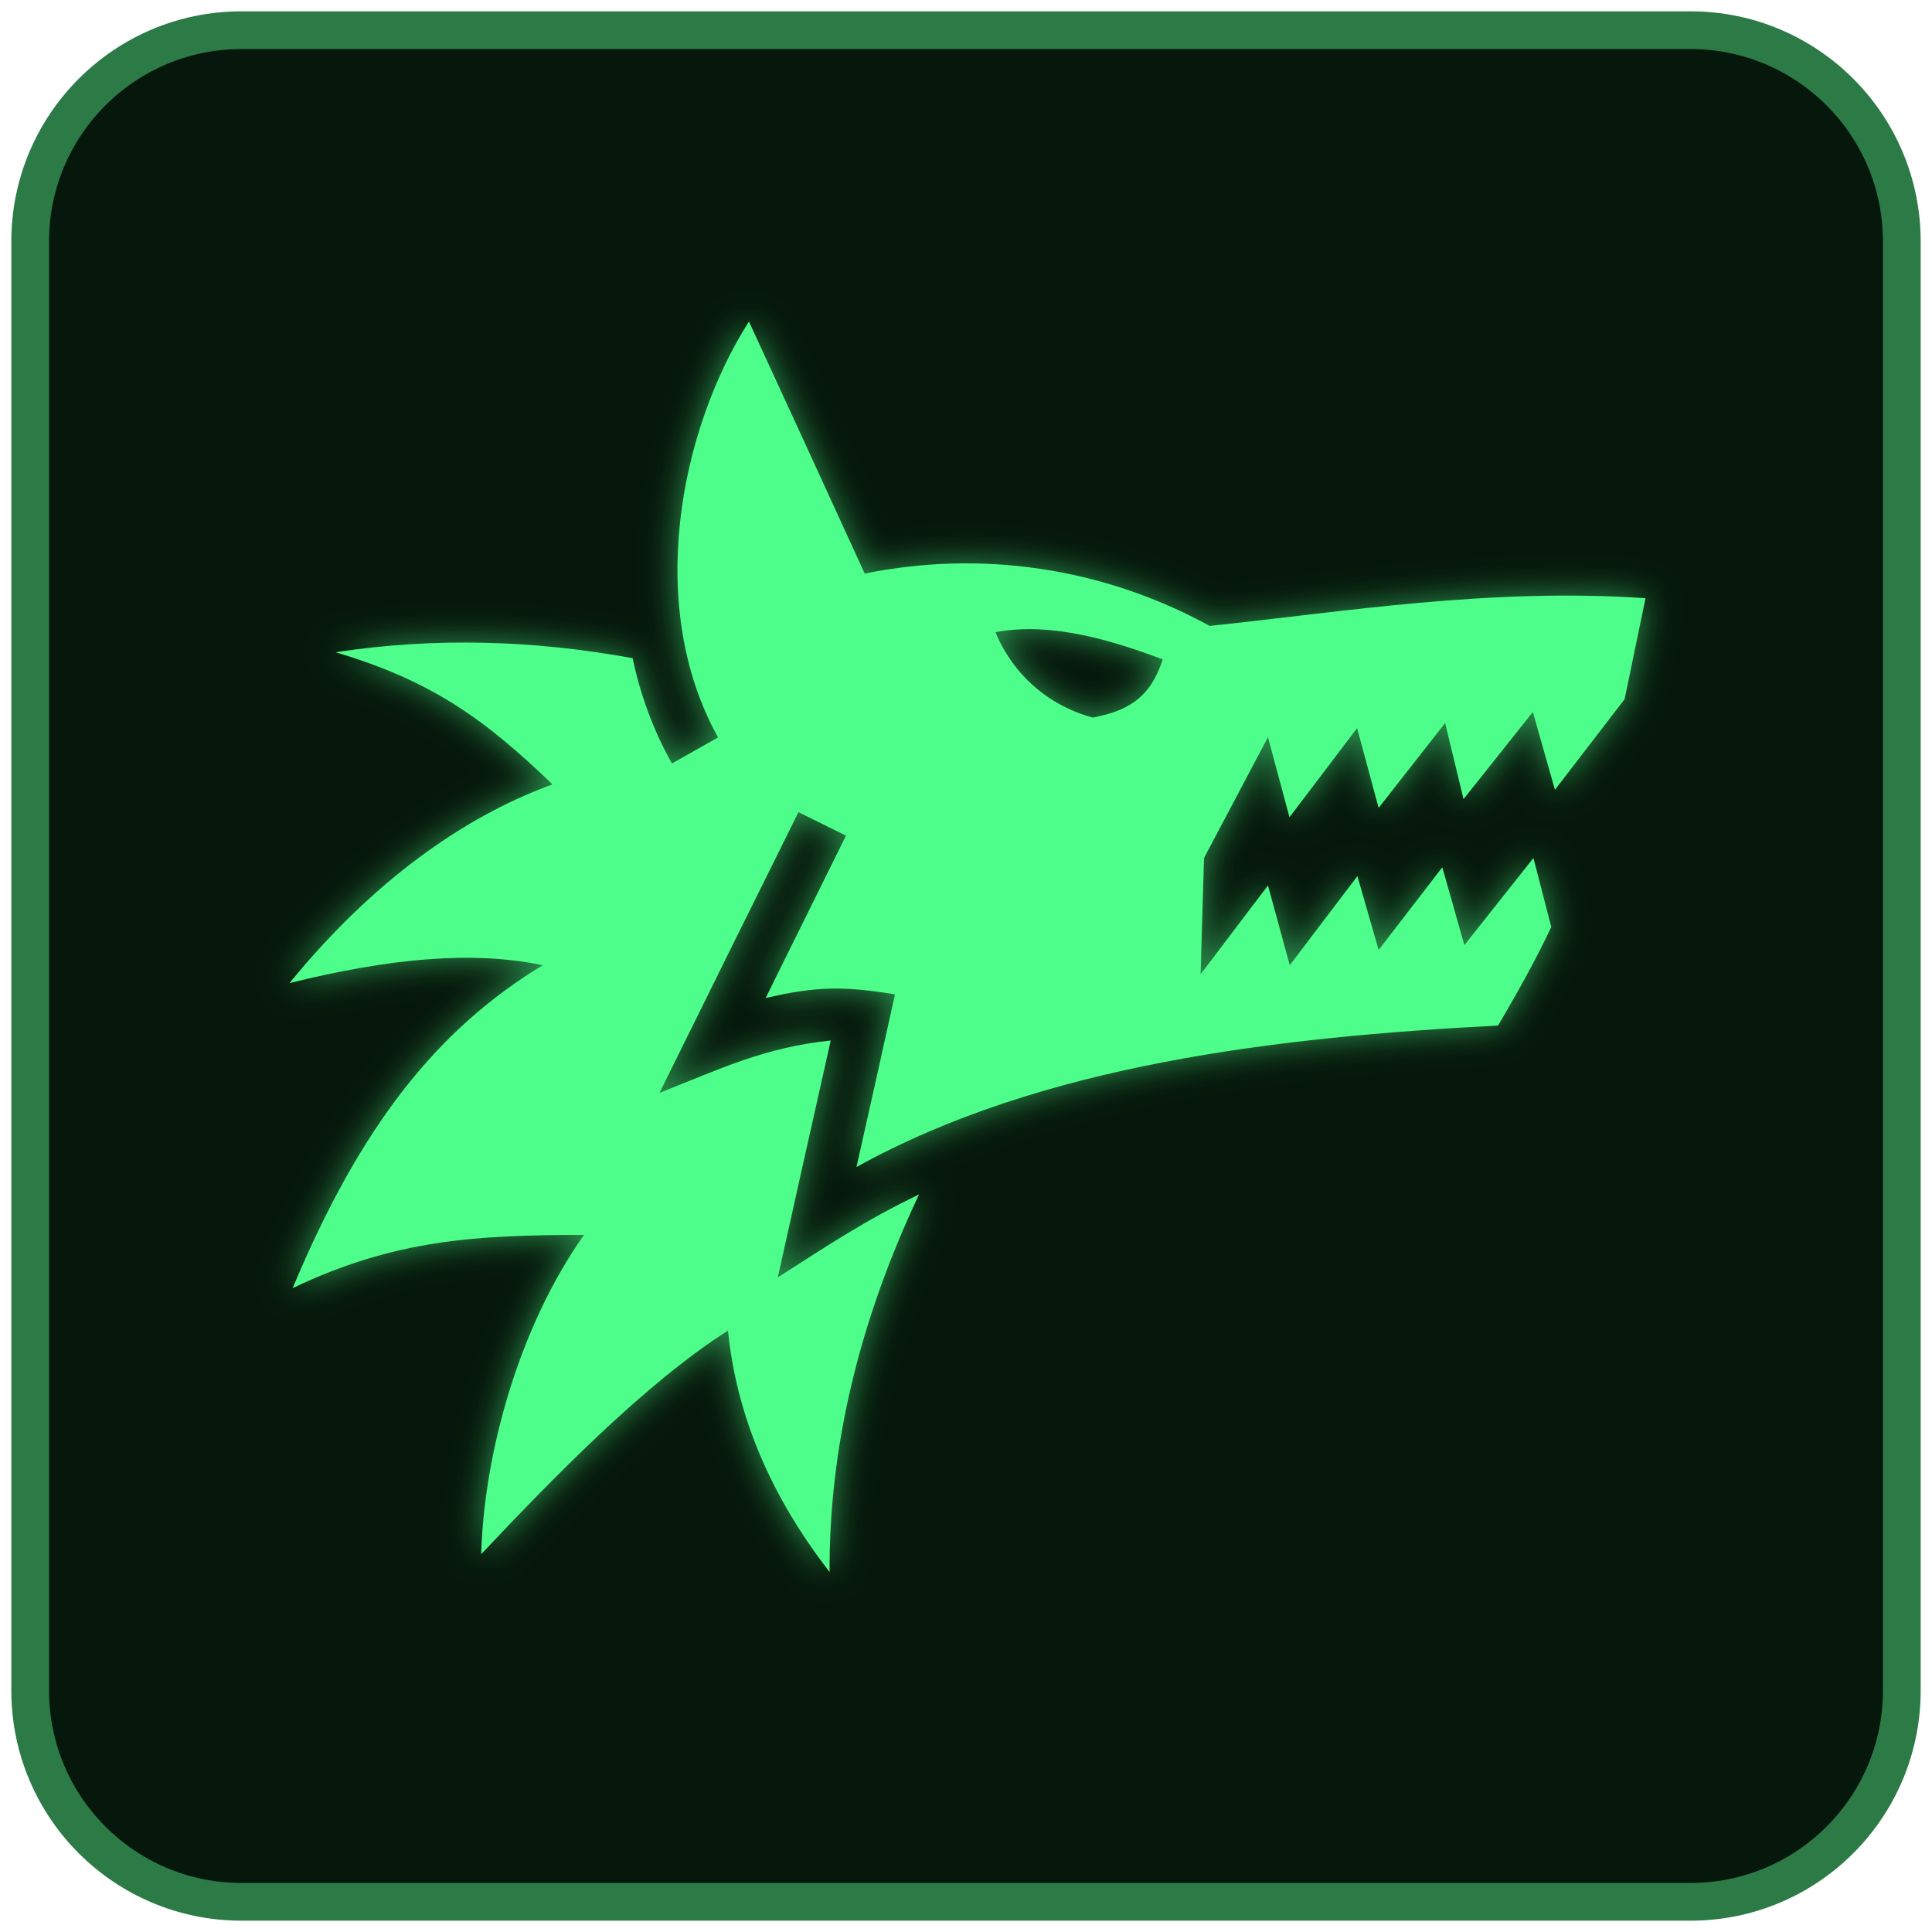
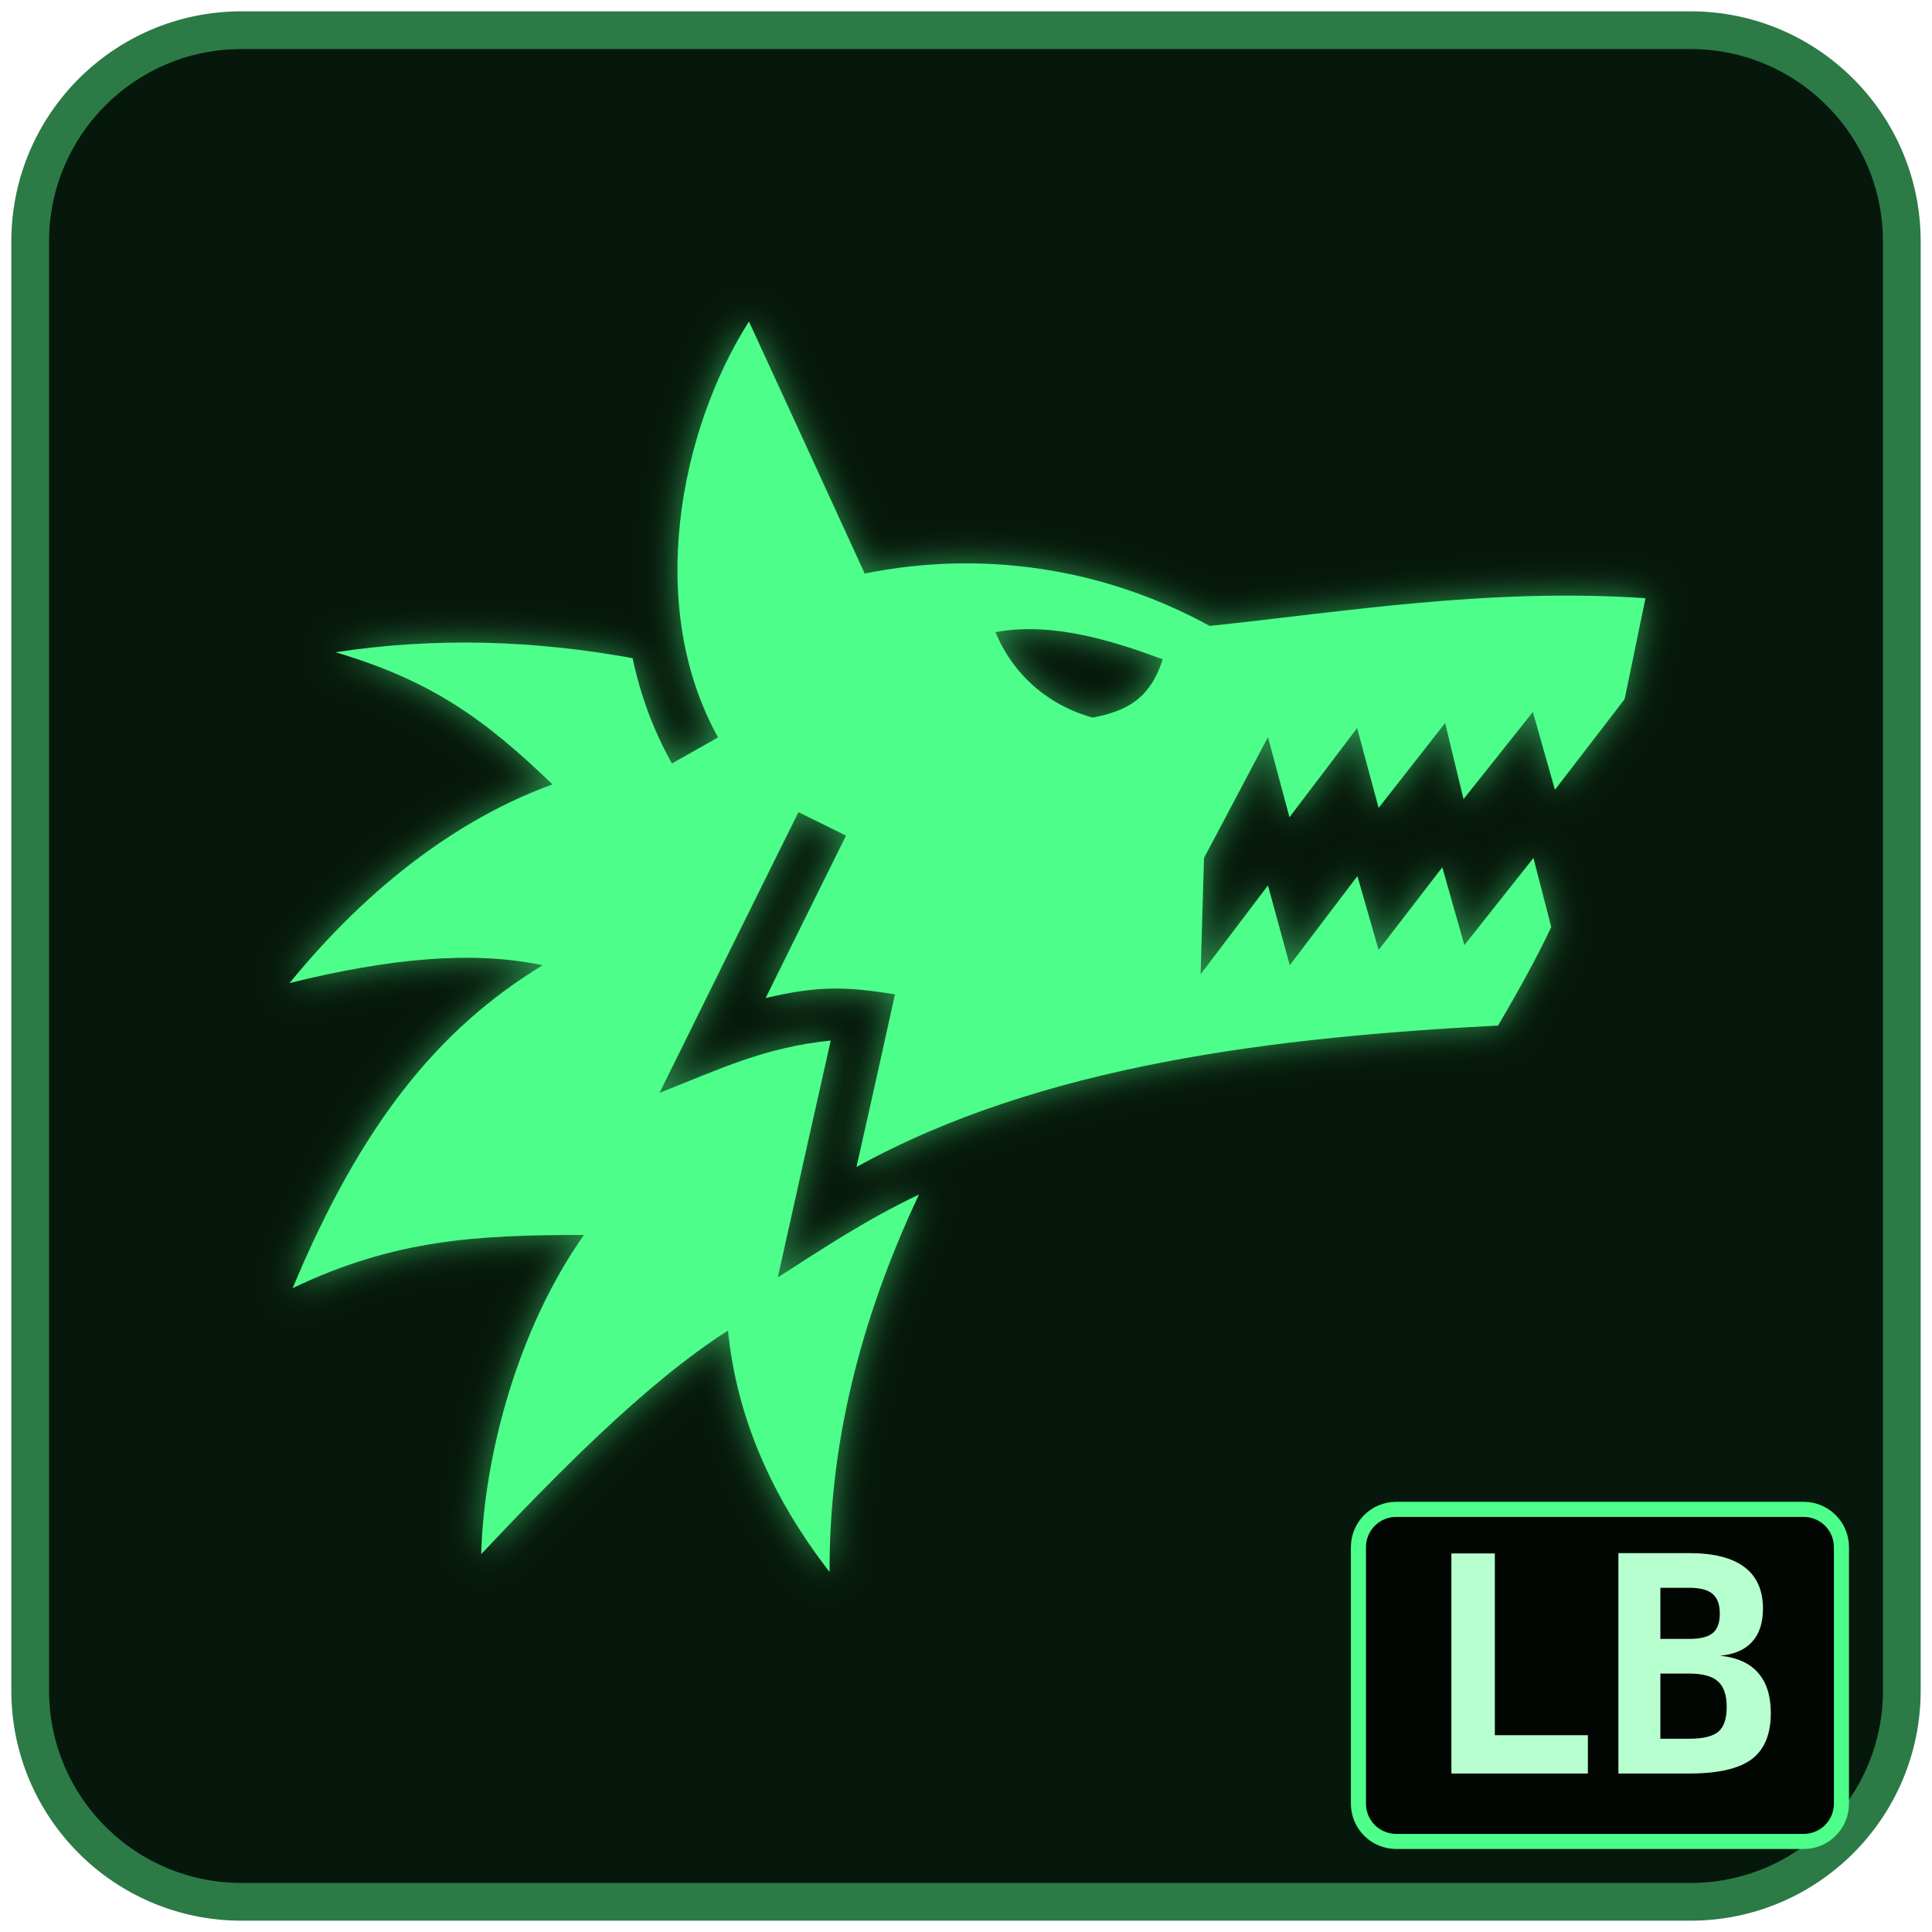
<svg xmlns="http://www.w3.org/2000/svg" viewBox="0 0 512 512">
  <rect x="8" y="8" width="496" height="496" rx="56" fill="#06180b" stroke="#2c7a46" stroke-width="10" />
  <g transform="translate(64 56) scale(.75)" style="filter:drop-shadow(0 0 6px rgba(77,255,138,.55))">
    <path fill="#4dff8a" d="M179.3 38.94C154.7 77.7 142.7 139.7 168.4 185.9l-16.3 9.2c-6.7-11.9-11.2-24.4-13.9-37.2-34.5-6.3-69.42-7.5-104.98-2.1 34.07 10.1 52.77 23.7 76.68 46.7-26.82 9.7-60.25 30.2-92.93 70.2 35.47-8.8 64.83-11.5 89.43-6.3-36.94 22.5-64.06 56.1-88.34 114.1 35.9-17.2 64.89-18.8 102.94-18.8-23.07 32.7-35.27 77.2-36.31 112.8 24.51-26 57.61-60.2 87.21-79 3 29.9 15 58.3 35.9 85.3-.2-43.9 10.3-88.3 31.6-133.4-18.8 9-32.4 18.1-49.9 29.3 6.2-27.9 12.4-55.8 18.7-83.7-23.3 2.4-39 10-60.5 18.5 16.3-33.1 32.7-66.1 49.1-99.2l16.8 8.3-28.4 57.4c18.4-4.4 28.7-4.1 45.7-1.3-4.5 20.4-9 40.7-13.6 61 65.3-36.2 148.3-45.9 226.7-50 7.6-12.9 13.8-24.2 18.8-34.8l-6.3-24.4-24.4 30.8-7.8-27.5-22.5 29.2-7.5-26.1-23.9 31.5-7.7-28.2-23.8 31.4 1.2-41.1 22.6-42.7 7.6 28.3 23.9-31.5 7.6 28.2 23.5-30 6.5 26.9 24.5-30.8 7.8 27.5 24.6-32c2.3-10.8 4.6-22.4 7.4-35.7-55.5-3.7-106.3 4.8-154 9.8-38-20.8-80.8-26.8-121.9-18.5-13.6-29.69-27.2-59.38-40.9-89.06zM325.5 158.3c-4.5 14.2-13 18.3-24.7 20.6-16.1-4.4-28.3-15.5-34.4-30.2 20.4-3.8 42.4 3.4 59.1 9.6z" />
  </g>
+   <g font-family="'Consolas','DejaVu Sans Mono','Courier New',monospace" font-size="80" font-weight="700">
+     <rect x="360" y="400" width="128" height="88" rx="10" fill="#000" fill-opacity=".75" stroke="#4dff8a" stroke-width="4" />
+     <text x="424" y="470" text-anchor="middle" textLength="100" lengthAdjust="spacingAndGlyphs" fill="#b8ffd0">LB</text>
+   </g>
</svg>
